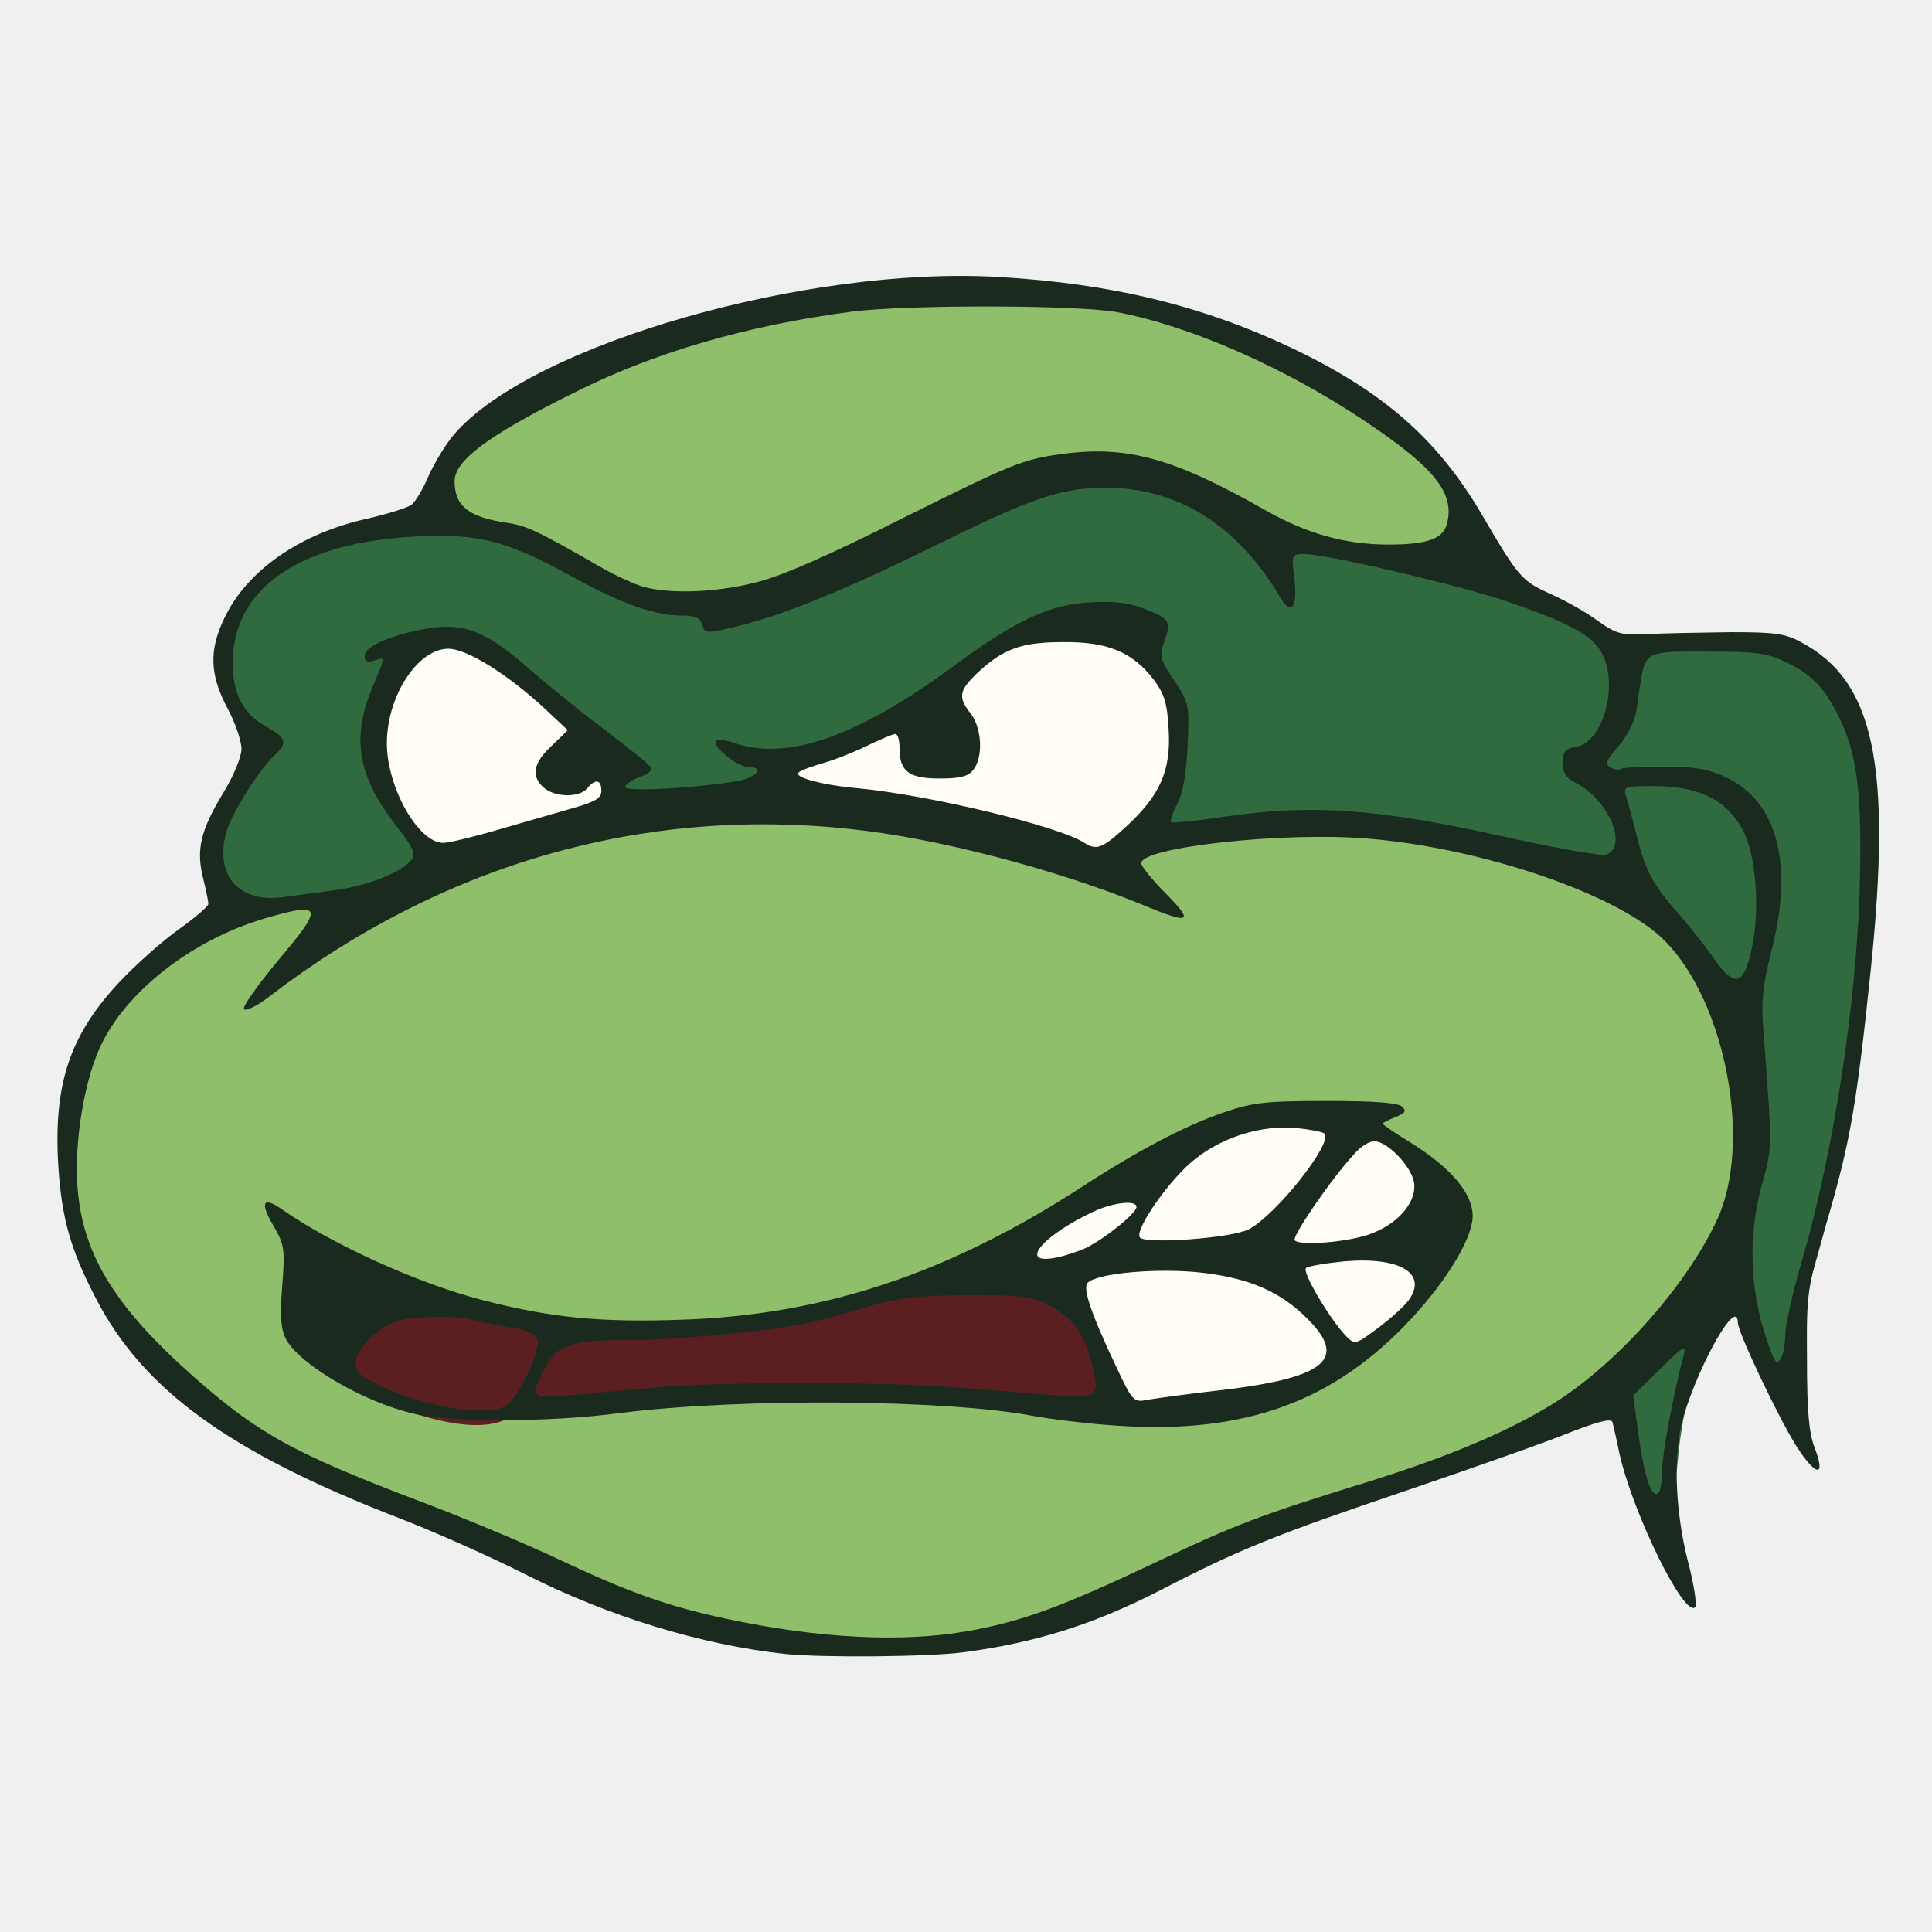
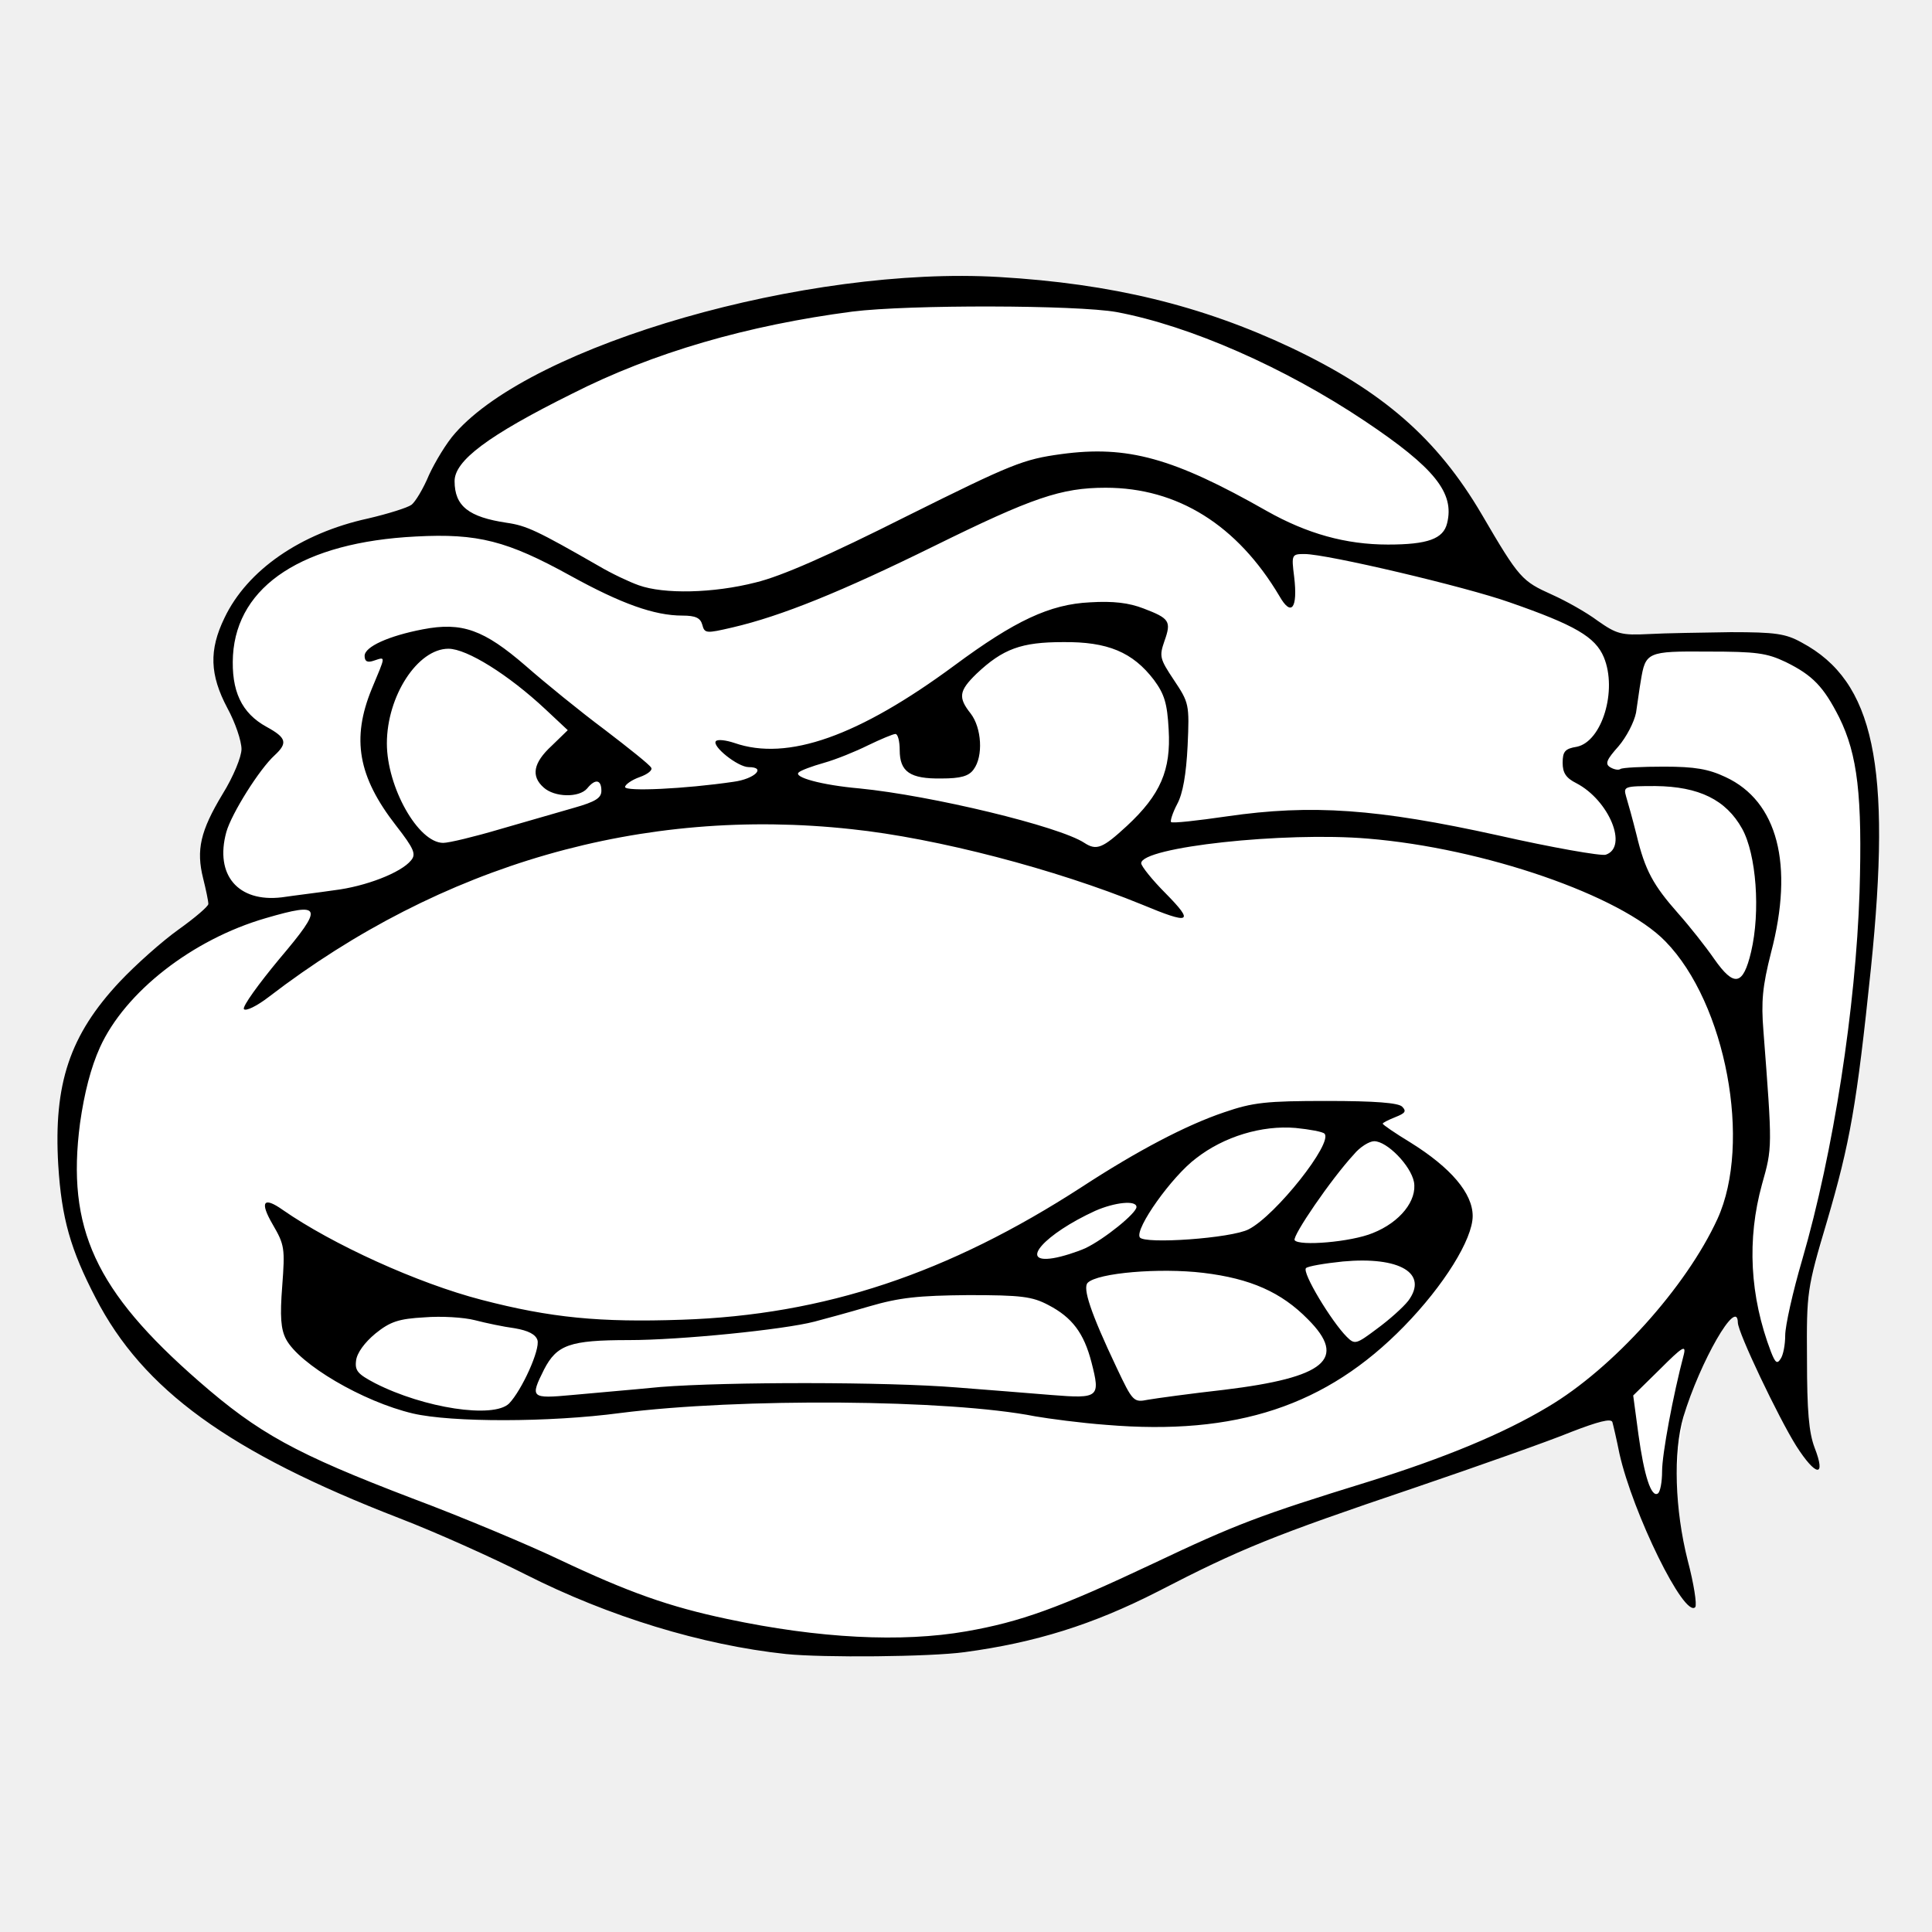
<svg xmlns="http://www.w3.org/2000/svg" viewBox="47 46 408 408" width="512" height="512">
-   <path fill="#8fbf6a" fill-rule="evenodd" d="M218.0 393.9C198.9 391.7 184.2 387.4 165.0 378.3C158.7 375.3 144.7 369.4 134.0 365.3C109.7 356.1 102.1 352.0 90.6 342.1C69.3 323.7 61.6 312.2 60.4 296.7C59.7 287.4 62.1 272.8 65.4 266.2C71.3 254.5 86.9 242.0 101.3 237.5C110.8 234.5 111.8 234.4 114.6 237.1L116.9 239.3L111.2 245.9C108.1 249.5 106.7 251.5 108.0 250.3C111.4 247.4 126.9 238.1 135.5 233.8C163.0 220.1 195.0 214.6 226.8 218.1C243.9 219.9 271.3 226.9 285.9 233.2L290.5 235.1L287.5 232.0C284.2 228.6 284.6 226.5 289.1 224.3C297.9 220.0 331.3 218.4 348.5 221.5C358.6 223.3 376.9 229.2 387.5 234.0C396.6 238.2 405.0 246.7 409.6 256.5C416.6 271.1 417.9 291.9 412.7 303.4C408.4 312.7 400.3 323.5 390.4 332.9C376.3 346.5 363.0 353.5 336.0 361.9C313.0 369.0 308.0 370.9 290.5 379.2C281.1 383.6 270.4 388.3 266.5 389.6C252.2 394.6 236.4 396.0 218.0 393.9ZM312.0 341.9C327.8 337.7 341.1 328.0 350.2 314.1C357.7 302.7 356.8 297.8 345.8 290.9C338.4 286.4 336.0 284.1 336.7 282.3C337.2 280.9 335.7 280.8 324.4 281.2C306.4 281.9 297.7 285.2 275.4 299.7C247.2 318.0 221.1 326.7 191.0 327.7C162.3 328.7 139.5 323.4 116.4 310.3L109.5 306.4L109.5 317.1C109.5 327.0 109.7 328.0 111.9 330.4C115.3 334.0 126.7 339.7 134.1 341.5C142.4 343.4 162.9 343.4 178.0 341.4C203.2 338.2 247.4 338.5 265.6 342.1C273.7 343.7 289.8 344.8 297.5 344.3C301.4 344.0 307.9 342.9 312.0 341.9ZM181.9 172.6C179.9 171.9 176.1 170.1 173.4 168.5C160.5 161.1 158.2 160.0 154.0 159.4C148.3 158.6 144.7 156.8 142.1 153.4C137.7 147.8 140.2 142.6 150.8 135.7C171.7 121.9 198.3 112.5 227.0 108.8C239.0 107.3 274.4 107.4 282.8 108.9C303.1 112.7 333.5 128.0 348.2 141.8C356.7 149.7 358.0 154.7 353.1 160.2C350.3 163.3 349.7 163.5 342.3 163.8C332.2 164.3 323.8 162.2 314.5 156.9C294.8 145.7 285.1 143.0 271.1 144.9C263.1 146.0 260.8 146.9 238.5 158.0C212.6 171.0 203.8 174.0 192.1 174.0C188.5 173.9 183.9 173.3 181.9 172.6Z" />
-   <path fill="#2f6b3f" fill-rule="evenodd" d="M394.8 363.3C392.0 360.1 391.2 357.5 390.0 349.1L388.9 340.7L395.7 333.8C402.2 327.3 402.5 327.1 404.2 328.8C406.0 330.5 406.0 330.9 404.0 338.5C402.9 342.9 401.7 349.7 401.4 353.7C400.9 359.3 400.2 361.4 398.5 363.0C396.4 364.9 396.3 364.9 394.8 363.3ZM420.4 334.8C417.1 331.2 414.9 323.4 414.3 313.5C413.8 306.1 414.2 303.1 416.0 296.5C418.3 288.2 418.3 289.4 416.4 262.8C415.9 256.7 415.5 255.3 414.4 255.7C412.6 256.4 409.7 253.8 405.8 248.3C404.2 245.9 400.7 241.5 398.0 238.4C395.3 235.3 392.5 231.3 391.8 229.5L390.7 226.2L387.9 228.2L385.2 230.3L363.8 225.5C337.8 219.7 324.1 218.8 306.1 221.4C295.0 223.1 294.6 223.1 292.7 221.2C290.9 219.3 290.9 219.2 292.6 215.9C293.8 213.6 294.5 209.6 294.8 203.5C295.2 194.7 295.1 194.4 292.0 189.7C289.0 185.2 288.8 183.9 290.5 179.9C291.5 177.4 285.3 175.7 277.1 176.2C268.8 176.6 261.2 180.2 248.6 189.5C233.8 200.5 220.2 207.0 212.4 207.0C210.1 207.0 209.2 207.4 209.6 208.3C209.8 209.0 209.0 210.6 207.8 211.7C205.9 213.5 203.3 214.1 192.7 215.1C180.0 216.3 179.9 216.3 177.7 214.1L175.5 211.9L178.0 209.7L180.5 207.5L173.0 201.9C168.9 198.7 162.1 193.2 158.0 189.6C149.2 181.9 144.6 180.3 136.1 182.0C133.2 182.5 130.5 183.0 130.3 183.0C130.0 183.0 130.0 183.6 130.3 184.4C130.6 185.2 129.8 188.4 128.5 191.6C124.2 202.0 125.7 210.1 133.7 220.4L138.3 226.4L134.3 230.0C129.7 234.3 124.0 236.3 111.3 238.0C101.1 239.3 98.8 238.7 94.0 233.5C92.0 231.3 91.5 229.8 91.5 225.6C91.6 219.9 93.5 215.9 100.0 208.0L103.8 203.4L100.0 200.3C98.0 198.5 95.5 195.6 94.6 193.7C92.6 189.4 92.5 182.1 94.5 177.4C96.3 173.0 105.4 164.0 110.2 161.7C117.2 158.4 129.0 156.0 138.1 156.0C148.9 156.0 155.7 158.0 168.1 164.9C178.1 170.5 185.3 173.0 191.1 173.0C193.1 173.0 195.3 173.7 196.0 174.5C196.7 175.3 198.1 176.0 199.2 176.0C204.0 176.0 224.6 168.0 243.2 158.8C265.1 148.1 271.1 146.0 280.5 146.0C292.4 146.0 304.6 151.9 312.6 161.5C316.2 165.7 316.4 165.8 317.4 163.8C319.6 159.5 321.2 159.3 335.6 162.3C360.2 167.4 378.2 173.6 384.6 179.2C386.4 180.8 388.4 183.7 389.1 185.7L390.3 189.3L391.5 186.4C393.7 181.1 395.2 180.5 407.9 180.6C417.9 180.6 420.1 180.9 424.1 182.8C433.4 187.4 439.9 197.0 442.1 209.4C445.5 229.2 439.8 280.1 430.6 312.0C428.6 318.8 427.0 326.1 427.0 328.2C427.0 330.6 426.2 332.8 424.7 334.5L422.5 337.1L420.4 334.8ZM417.0 217.7C417.0 217.5 415.8 216.3 414.2 214.9L411.5 212.5L413.9 215.2C416.2 217.8 417.0 218.5 417.0 217.7ZM385.2 209.5L382.6 207.2L385.8 203.6C387.6 201.6 389.0 199.4 389.0 198.7C389.0 198.0 388.1 198.9 387.1 200.6C386.1 202.3 384.0 204.6 382.4 205.7L379.7 207.7L383.1 210.8C385.2 212.6 386.7 213.4 387.1 212.8C387.5 212.2 386.6 210.7 385.2 209.5Z" />
-   <path fill="#fffdf6" fill-rule="evenodd" d="M276.0 227.0C270.7 223.5 243.7 217.0 228.5 215.5C220.0 214.7 215.8 213.5 213.6 211.1C212.1 209.5 212.2 209.2 214.3 207.3C215.5 206.2 218.5 204.8 221.0 204.1C223.5 203.4 227.9 201.6 230.7 200.2C235.8 197.8 236.1 197.7 238.0 199.5C239.1 200.5 240.0 202.6 240.0 204.1C240.0 207.4 242.5 208.5 247.6 207.5C250.8 207.0 251.0 206.6 251.0 203.1C251.0 200.8 250.2 198.3 249.0 196.7C246.1 193.1 246.4 192.0 251.8 186.8C258.8 180.0 262.1 178.6 271.5 178.6C280.9 178.5 285.5 180.4 291.4 187.0C296.0 192.1 297.0 194.7 297.0 201.7C297.0 209.3 294.4 214.3 286.6 221.9C280.1 228.1 278.7 228.8 276.0 227.0ZM134.3 222.8C128.8 217.1 125.7 210.0 125.7 203.0C125.7 195.9 127.8 191.2 133.6 185.0C139.9 178.2 142.6 178.2 152.3 185.0C156.3 187.7 161.9 192.3 164.8 195.3L170.1 200.6L166.5 203.8C161.9 208.0 161.8 211.0 166.2 211.0C167.9 211.0 170.2 210.3 171.2 209.3C172.9 207.8 173.1 207.8 175.0 209.5C177.5 211.8 177.5 214.2 175.1 216.4C173.2 218.2 144.3 227.0 140.5 227.0C139.3 227.0 136.5 225.1 134.3 222.8Z" />
-   <path fill="#fffdf6" fill-rule="evenodd" d="M284.4 342.8C282.3 340.4 274.6 324.4 273.5 320.0C272.7 316.6 276.4 313.1 281.6 312.4C288.2 311.5 288.5 311.2 286.5 309.0C284.8 307.1 284.7 307.1 280.5 310.0C278.1 311.6 274.2 313.5 271.6 314.2C267.6 315.3 266.9 315.2 265.0 313.5C262.1 310.9 262.5 309.6 267.1 305.6C274.3 299.5 285.7 295.1 287.4 297.9C287.8 298.4 290.9 295.9 294.4 292.4C302.8 284.0 308.1 281.6 318.2 281.5C324.9 281.5 326.2 281.8 328.2 283.8C330.5 286.0 330.5 286.1 328.7 289.3C327.0 292.3 327.1 292.2 331.3 288.1C334.9 284.7 336.3 283.9 338.2 284.3C341.6 285.2 347.9 292.1 348.6 295.8C349.2 298.7 348.8 299.5 344.3 304.0L339.3 309.0L342.9 310.7C344.9 311.7 347.1 313.7 348.0 315.2C349.3 317.7 349.3 318.1 347.4 320.7C346.3 322.2 342.7 325.6 339.5 328.2C334.8 332.0 333.4 332.7 331.9 331.9C330.4 331.2 330.0 331.3 330.0 332.4C330.0 334.1 324.7 338.4 320.7 339.9C319.1 340.5 312.2 341.7 305.2 342.5C298.2 343.4 291.1 344.3 289.5 344.6C287.2 345.0 286.0 344.6 284.4 342.8ZM321.0 317.8C319.6 315.4 319.4 314.3 320.2 313.3C321.0 312.3 320.7 311.4 319.0 309.5L316.7 307.1L319.2 303.8C326.6 293.9 326.8 293.2 320.6 299.8C312.9 308.0 310.6 309.4 303.5 310.5L298.5 311.3L304.2 312.1C310.1 312.9 318.6 316.7 320.9 319.4C323.1 322.0 323.1 321.2 321.0 317.8Z" />
-   <path fill="#5b1f22" fill-rule="evenodd" d="M136.5 345.1C125.5 341.8 119.0 337.5 119.0 333.4C119.0 330.4 128.1 322.3 132.5 321.4C136.4 320.7 143.7 321.2 153.0 322.9C157.6 323.7 160.1 324.7 161.6 326.4C163.5 328.5 163.9 328.6 166.1 327.4C167.7 326.5 172.2 326.1 179.2 326.0C198.5 326.0 212.6 324.1 229.0 319.3C239.5 316.2 257.6 315.1 264.4 317.0C269.4 318.4 276.3 323.8 278.5 328.0C279.3 329.5 280.4 332.7 280.9 334.9C281.7 338.6 281.5 339.4 279.6 341.7L277.3 344.3L261.9 342.9C241.7 341.1 191.9 341.0 174.2 342.9C164.6 343.9 160.6 344.0 159.8 343.2C159.0 342.4 157.9 342.8 155.8 344.5C152.2 347.6 145.5 347.7 136.5 345.1Z" />
-   <path fill="#1b2a1e" fill-rule="evenodd" d="M213.0 395.3C195.2 393.4 175.6 387.4 158.0 378.5C151.1 375.0 139.1 369.6 131.3 366.6C95.4 352.7 77.2 339.5 67.2 320.1C61.9 309.9 60.0 303.3 59.3 292.0C58.3 274.9 61.7 264.6 72.3 253.3C75.7 249.7 81.2 244.8 84.7 242.3C88.2 239.8 91.0 237.4 91.0 236.9C91.0 236.3 90.5 233.9 89.9 231.5C88.4 225.5 89.3 221.5 94.0 213.7C96.3 210.0 98.0 205.8 98.0 204.2C98.0 202.5 96.7 198.6 95.0 195.5C91.3 188.5 91.1 183.3 94.4 176.5C99.2 166.4 110.5 158.6 124.7 155.5C129.0 154.5 133.1 153.2 133.9 152.6C134.7 152.0 136.4 149.2 137.6 146.3C138.9 143.5 141.3 139.5 143.1 137.5C159.6 118.7 217.5 102.1 258.0 104.5C281.8 105.9 300.7 110.5 319.6 119.4C339.0 128.6 350.5 138.6 359.9 154.6C367.9 168.3 368.4 168.7 374.8 171.6C377.7 172.9 382.0 175.3 384.4 177.1C388.4 179.9 389.4 180.2 395.2 179.9C398.6 179.7 406.4 179.6 412.5 179.5C421.9 179.5 424.1 179.8 427.5 181.7C442.8 189.9 446.5 207.6 442.1 250.5C439.1 279.4 437.7 287.3 432.8 304.0C428.6 318.2 428.5 318.8 428.6 333.0C428.6 344.0 429.0 348.5 430.2 351.7C432.7 358.1 430.5 357.9 426.3 351.3C422.6 345.4 414.0 327.4 414.0 325.3C413.9 319.8 406.0 333.6 402.5 345.2C400.3 352.7 400.7 364.8 403.4 375.5C404.7 380.4 405.4 384.9 405.0 385.4C402.7 387.8 391.8 365.5 389.0 353.0C388.4 350.0 387.7 347.0 387.5 346.3C387.2 345.5 384.5 346.2 378.8 348.4C374.2 350.3 359.2 355.6 345.4 360.3C315.8 370.3 308.9 373.1 291.5 382.1C277.8 389.1 265.6 392.9 250.7 394.9C243.4 395.9 220.9 396.1 213.0 395.3ZM251.1 390.5C262.5 388.5 270.6 385.6 290.5 376.2C308.0 367.9 313.0 366.0 336.0 358.9C352.0 353.9 364.4 348.8 373.9 343.1C387.6 335.0 403.1 317.8 409.7 303.4C417.0 287.4 411.5 257.9 398.7 244.8C389.3 235.1 360.3 225.1 335.9 223.1C318.2 221.6 288.0 224.9 288.0 228.3C288.0 228.9 290.3 231.8 293.2 234.7C299.3 240.9 298.4 241.3 288.1 237.0C270.0 229.6 244.9 223.0 226.8 221.1C182.7 216.3 140.3 228.5 103.8 256.5C101.2 258.5 98.9 259.6 98.5 259.1C98.2 258.5 101.6 253.8 106.0 248.5C115.4 237.4 115.1 236.4 103.1 239.9C87.6 244.4 73.4 255.5 68.1 267.2C66.2 271.4 64.8 276.8 63.9 283.2C61.0 305.4 67.1 318.6 89.0 337.7C101.6 348.7 109.4 353.0 134.0 362.4C144.7 366.4 158.7 372.3 165.0 375.3C179.8 382.3 188.3 385.3 200.6 387.9C219.9 392.0 237.4 392.9 251.1 390.5ZM398.0 356.7C398.0 353.1 400.3 340.7 402.6 332.0C403.1 329.9 402.2 330.5 397.6 335.1L391.9 340.7L393.0 348.9C394.2 357.6 395.7 362.3 397.1 361.4C397.6 361.1 398.0 359.0 398.0 356.7ZM280.6 346.9C275.2 346.5 268.5 345.6 265.6 345.1C247.4 341.5 203.2 341.2 178.0 344.4C163.0 346.4 142.4 346.4 134.2 344.5C123.6 342.0 110.2 334.1 107.4 328.8C106.3 326.7 106.1 324.0 106.6 317.6C107.2 309.6 107.1 308.9 104.6 304.6C101.8 299.8 102.6 298.6 106.7 301.5C117.2 308.8 135.2 317.0 148.7 320.5C163.3 324.3 173.7 325.3 191.0 324.7C221.1 323.7 247.3 314.9 275.4 296.7C287.2 289.0 297.5 283.6 305.5 280.9C311.6 278.8 314.4 278.5 327.2 278.5C337.4 278.5 342.3 278.9 343.1 279.7C344.1 280.7 343.7 281.1 341.7 281.9C340.2 282.5 339.0 283.1 339.0 283.3C339.0 283.5 341.6 285.3 344.9 287.3C353.4 292.6 358.0 298.0 358.0 302.8C358.0 307.7 351.9 317.5 343.5 326.1C327.1 342.9 308.1 349.2 280.6 346.9ZM154.5 342.4C157.2 339.6 161.1 331.0 160.5 329.0C160.1 327.8 158.6 327.0 155.7 326.5C153.4 326.2 149.6 325.4 147.3 324.8C145.0 324.2 140.2 323.9 136.6 324.2C131.2 324.5 129.4 325.1 126.3 327.6C124.0 329.5 122.4 331.7 122.2 333.3C121.9 335.5 122.6 336.2 126.2 338.1C136.6 343.4 151.2 345.6 154.5 342.4ZM305.5 339.5C326.9 336.9 331.6 333.0 323.2 324.6C317.6 318.9 311.1 316.0 301.1 314.8C291.9 313.7 278.8 314.8 276.7 316.9C275.6 318.0 277.3 323.2 282.8 334.8C286.2 342.0 286.4 342.2 289.4 341.6C291.1 341.3 298.4 340.3 305.5 339.5ZM186.5 338.9C200.6 337.8 234.2 337.8 249.0 339.0C255.3 339.5 264.4 340.2 269.1 340.6C279.1 341.4 279.4 341.1 277.5 333.7C275.9 327.5 273.4 324.2 268.4 321.6C265.0 319.8 262.7 319.5 251.5 319.5C240.9 319.6 237.0 320.0 230.5 321.9C226.1 323.2 220.9 324.6 219.0 325.1C212.5 326.8 190.6 329.0 179.8 329.0C167.3 329.0 164.6 330.0 161.9 335.2C158.9 341.2 159.1 341.4 167.8 340.6C172.0 340.2 180.4 339.5 186.5 338.9ZM424.0 328.0C424.0 326.0 425.6 318.8 427.6 312.0C434.2 289.3 438.9 258.7 439.7 234.4C440.3 214.1 439.3 205.4 435.4 197.5C432.1 191.0 429.8 188.6 424.1 185.8C420.1 183.9 417.9 183.6 407.7 183.6C394.8 183.5 394.5 183.7 393.5 189.8C393.2 191.5 392.8 194.6 392.5 196.5C392.1 198.5 390.5 201.6 388.8 203.6C386.3 206.4 385.9 207.3 387.0 208.0C387.8 208.5 388.8 208.7 389.2 208.4C389.6 208.1 393.8 207.9 398.4 207.9C404.9 207.9 407.8 208.4 411.4 210.1C422.4 215.2 425.9 228.6 421.0 247.2C419.2 254.3 418.9 257.5 419.4 263.7C421.3 288.5 421.3 288.3 419.1 296.1C415.9 307.7 416.5 319.7 421.0 331.5C421.9 333.8 422.3 334.1 423.0 333.0C423.6 332.2 424.0 329.9 424.0 328.0ZM344.4 320.7C348.7 314.9 342.6 311.3 330.6 312.4C326.7 312.8 323.2 313.4 322.8 313.8C321.9 314.7 328.2 325.1 331.4 328.3C333.1 330.0 333.4 329.9 337.8 326.6C340.4 324.7 343.3 322.1 344.4 320.7ZM276.2 309.6C280.2 307.7 287.0 302.2 287.0 300.9C287.0 299.4 282.4 299.9 278.3 301.7C267.6 306.6 262.0 312.9 269.4 311.7C271.3 311.4 274.4 310.4 276.2 309.6ZM336.9 306.4C342.7 304.1 346.3 299.5 345.6 295.6C344.9 292.1 339.9 287.0 337.2 287.0C336.2 287.0 334.2 288.2 332.9 289.8C328.1 295.0 319.9 307.0 320.4 307.9C321.3 309.2 332.3 308.3 336.9 306.4ZM310.7 305.6C316.4 302.7 328.6 287.3 326.7 285.4C326.3 285.0 323.6 284.5 320.6 284.2C313.5 283.6 305.5 286.0 299.6 290.6C294.5 294.4 286.6 305.5 287.7 307.3C288.6 308.8 307.1 307.5 310.7 305.6ZM416.8 247.0C418.8 238.5 417.9 226.4 414.9 221.0C411.5 214.9 405.8 212.1 396.6 212.0C390.0 212.0 389.8 212.1 390.4 214.2C390.8 215.5 391.8 219.1 392.6 222.3C394.4 229.8 396.1 232.9 401.4 238.9C403.8 241.6 407.2 245.9 409.0 248.5C413.2 254.5 415.1 254.2 416.8 247.0ZM117.6 234.0C124.2 233.2 131.7 230.3 133.8 227.7C134.9 226.4 134.5 225.3 130.6 220.3C122.6 210.0 121.2 202.0 125.5 191.5C128.5 184.3 128.5 184.7 126.0 185.5C124.6 186.0 124.0 185.7 124.0 184.5C124.0 182.6 129.0 180.3 136.3 178.9C144.6 177.3 149.2 179.0 158.0 186.6C162.1 190.2 169.6 196.3 174.7 200.1C179.8 204.0 184.2 207.5 184.5 208.1C184.9 208.6 183.8 209.5 182.1 210.1C180.4 210.7 179.0 211.7 179.0 212.2C179.0 213.2 191.7 212.6 201.9 211.1C206.4 210.5 208.9 208.0 205.1 208.0C202.8 208.0 197.2 203.5 198.2 202.5C198.6 202.1 200.3 202.3 202.1 202.9C213.3 206.8 228.3 201.5 248.6 186.5C261.3 177.1 268.7 173.6 277.2 173.2C282.1 172.9 285.4 173.3 288.5 174.5C294.0 176.6 294.4 177.2 292.9 181.4C291.8 184.6 291.9 185.1 294.9 189.6C298.1 194.4 298.2 194.7 297.8 203.5C297.5 209.5 296.8 213.6 295.6 215.8C294.6 217.7 294.1 219.4 294.3 219.6C294.6 219.9 299.9 219.3 306.1 218.4C324.0 215.8 337.9 216.8 363.3 222.4C374.8 225.0 385.1 226.8 386.1 226.5C390.9 224.9 386.8 215.0 379.9 211.4C377.7 210.3 377.0 209.2 377.0 207.1C377.0 204.7 377.5 204.1 380.0 203.7C385.3 202.6 388.6 191.8 385.7 184.8C383.9 180.5 379.6 178.0 365.8 173.2C356.5 169.9 327.2 163.0 322.5 163.0C319.8 163.0 319.7 163.1 320.3 167.8C321.1 174.5 319.7 176.3 317.2 171.9C308.3 156.9 295.7 149.0 280.5 149.0C271.1 149.0 265.0 151.1 244.3 161.3C224.6 171.0 212.0 176.1 201.7 178.5C196.1 179.8 195.8 179.8 195.3 177.9C194.9 176.5 193.9 176.0 191.1 176.0C185.2 176.0 178.2 173.5 167.5 167.6C154.1 160.2 147.9 158.6 134.8 159.3C111.1 160.5 97.1 169.6 96.2 184.4C95.8 191.9 98.0 196.6 103.3 199.5C107.5 201.8 107.8 202.9 105.0 205.5C101.8 208.4 95.9 217.8 94.8 221.7C92.3 230.8 97.3 236.6 106.5 235.5C109.2 235.1 114.2 234.5 117.6 234.0ZM285.0 220.4C292.1 213.8 294.3 208.6 293.8 200.1C293.5 194.5 292.9 192.6 290.7 189.6C286.2 183.7 280.9 181.5 271.5 181.6C262.7 181.6 258.8 183.0 253.2 188.3C249.5 191.9 249.3 193.3 252.0 196.7C254.3 199.7 254.7 205.7 252.6 208.5C251.6 209.9 249.9 210.4 245.8 210.4C239.2 210.5 237.0 209.0 237.0 204.4C237.0 202.5 236.6 201.0 236.1 201.0C235.6 201.0 233.0 202.1 230.3 203.4C227.7 204.7 223.5 206.4 221.0 207.1C218.5 207.8 216.1 208.7 215.7 209.1C214.4 210.1 220.5 211.8 228.5 212.5C243.7 214.0 270.7 220.5 276.0 224.0C278.6 225.7 279.9 225.1 285.0 220.4ZM152.6 221.1C158.1 219.5 165.1 217.5 168.2 216.6C172.8 215.3 174.0 214.5 174.0 213.0C174.0 210.6 172.7 210.4 171.0 212.5C169.3 214.5 164.1 214.4 161.8 212.3C159.1 209.9 159.6 207.1 163.5 203.5L166.9 200.2L162.2 195.8C154.4 188.5 145.6 183.0 141.7 183.0C135.2 183.0 128.7 193.0 128.7 203.0C128.7 212.2 135.3 224.0 140.6 224.0C141.8 224.0 147.2 222.7 152.6 221.1ZM206.6 169.0C212.0 167.7 222.0 163.3 238.5 155.0C260.8 143.9 263.1 143.0 271.1 141.9C285.1 140.0 294.8 142.7 314.5 153.9C323.0 158.7 331.2 161.0 340.1 161.0C348.5 161.0 351.8 159.8 352.6 156.5C354.2 150.1 350.0 144.8 335.2 134.9C318.3 123.6 298.3 114.8 282.8 111.9C274.4 110.4 239.0 110.3 227.0 111.8C204.9 114.7 185.0 120.4 167.7 129.2C150.0 138.0 143.0 143.3 143.0 147.6C143.0 152.9 146.0 155.2 154.0 156.4C158.2 157.0 160.5 158.1 173.4 165.5C176.1 167.1 179.9 168.9 181.9 169.6C187.2 171.5 197.6 171.3 206.6 169.0Z" />
+   <path fill="#ffffff" fill-rule="evenodd" d="M218.0 393.9C198.9 391.7 184.2 387.4 165.0 378.3C158.7 375.3 144.7 369.4 134.0 365.3C109.7 356.1 102.1 352.0 90.6 342.1C69.3 323.7 61.6 312.2 60.4 296.7C59.7 287.4 62.1 272.8 65.4 266.2C71.3 254.5 86.9 242.0 101.3 237.5C110.8 234.5 111.8 234.4 114.6 237.1L116.9 239.3L111.2 245.9C108.1 249.5 106.7 251.5 108.0 250.3C111.4 247.4 126.9 238.1 135.5 233.8C163.0 220.1 195.0 214.6 226.8 218.1C243.9 219.9 271.3 226.9 285.9 233.2L290.5 235.1L287.5 232.0C284.2 228.6 284.6 226.5 289.1 224.3C297.9 220.0 331.3 218.4 348.5 221.5C358.6 223.3 376.9 229.2 387.5 234.0C396.6 238.2 405.0 246.7 409.6 256.5C416.6 271.1 417.9 291.9 412.7 303.4C408.4 312.7 400.3 323.5 390.4 332.9C376.3 346.5 363.0 353.5 336.0 361.9C313.0 369.0 308.0 370.9 290.5 379.2C281.1 383.6 270.4 388.3 266.5 389.6C252.2 394.6 236.4 396.0 218.0 393.9ZM312.0 341.9C327.8 337.7 341.1 328.0 350.2 314.1C357.7 302.7 356.8 297.8 345.8 290.9C338.4 286.4 336.0 284.1 336.7 282.3C337.2 280.9 335.7 280.8 324.4 281.2C306.4 281.9 297.7 285.2 275.4 299.7C247.2 318.0 221.1 326.7 191.0 327.7C162.3 328.7 139.5 323.4 116.4 310.3L109.5 306.4L109.5 317.1C109.5 327.0 109.7 328.0 111.9 330.4C115.3 334.0 126.7 339.7 134.1 341.5C142.4 343.4 162.9 343.4 178.0 341.4C203.2 338.2 247.4 338.5 265.6 342.1C273.7 343.7 289.8 344.8 297.5 344.3C301.4 344.0 307.9 342.9 312.0 341.9ZM181.9 172.6C179.9 171.9 176.1 170.1 173.4 168.5C160.5 161.1 158.2 160.0 154.0 159.4C148.3 158.6 144.7 156.8 142.1 153.4C137.7 147.8 140.2 142.6 150.8 135.7C171.7 121.9 198.3 112.5 227.0 108.8C239.0 107.3 274.4 107.4 282.8 108.9C303.1 112.7 333.5 128.0 348.2 141.8C356.7 149.7 358.0 154.7 353.1 160.2C350.3 163.3 349.7 163.5 342.3 163.8C332.2 164.3 323.8 162.2 314.5 156.9C294.8 145.7 285.1 143.0 271.1 144.9C263.1 146.0 260.8 146.9 238.5 158.0C212.6 171.0 203.8 174.0 192.1 174.0C188.5 173.9 183.9 173.3 181.9 172.6Z" />
+   <path fill="#ffffff" fill-rule="evenodd" d="M394.8 363.3C392.0 360.1 391.2 357.5 390.0 349.1L388.9 340.7L395.7 333.8C402.2 327.3 402.5 327.1 404.2 328.8C406.0 330.5 406.0 330.9 404.0 338.5C402.9 342.9 401.7 349.7 401.4 353.7C400.9 359.3 400.2 361.4 398.5 363.0C396.4 364.9 396.3 364.9 394.8 363.3ZM420.4 334.8C417.1 331.2 414.9 323.4 414.3 313.5C413.8 306.1 414.2 303.1 416.0 296.5C418.3 288.2 418.3 289.4 416.4 262.8C415.9 256.7 415.5 255.3 414.4 255.7C412.6 256.4 409.7 253.8 405.8 248.3C404.2 245.9 400.7 241.5 398.0 238.4C395.3 235.3 392.5 231.3 391.8 229.5L390.7 226.2L387.9 228.2L385.2 230.3L363.8 225.5C337.8 219.7 324.1 218.8 306.1 221.4C295.0 223.1 294.6 223.1 292.7 221.2C290.9 219.3 290.9 219.2 292.6 215.9C293.8 213.6 294.5 209.6 294.8 203.5C295.2 194.7 295.1 194.4 292.0 189.7C289.0 185.2 288.8 183.9 290.5 179.9C291.5 177.4 285.3 175.7 277.1 176.2C268.8 176.6 261.2 180.2 248.6 189.5C233.8 200.5 220.2 207.0 212.4 207.0C210.1 207.0 209.2 207.4 209.6 208.3C209.8 209.0 209.0 210.6 207.8 211.7C205.9 213.5 203.3 214.1 192.7 215.1C180.0 216.3 179.9 216.3 177.7 214.1L175.5 211.9L178.0 209.7L180.5 207.5L173.0 201.9C168.9 198.7 162.1 193.2 158.0 189.6C149.2 181.9 144.6 180.3 136.1 182.0C133.2 182.5 130.5 183.0 130.3 183.0C130.0 183.0 130.0 183.6 130.3 184.4C130.6 185.2 129.8 188.4 128.5 191.6C124.2 202.0 125.7 210.1 133.7 220.4L138.3 226.4L134.3 230.0C129.7 234.3 124.0 236.3 111.3 238.0C101.1 239.3 98.8 238.7 94.0 233.5C92.0 231.3 91.5 229.8 91.5 225.6C91.6 219.9 93.5 215.9 100.0 208.0L103.8 203.4L100.0 200.3C98.0 198.5 95.5 195.6 94.6 193.7C92.6 189.4 92.5 182.1 94.5 177.4C96.3 173.0 105.4 164.0 110.2 161.7C117.2 158.4 129.0 156.0 138.1 156.0C148.9 156.0 155.7 158.0 168.1 164.9C178.1 170.5 185.3 173.0 191.1 173.0C193.1 173.0 195.3 173.7 196.0 174.5C196.7 175.3 198.1 176.0 199.2 176.0C204.0 176.0 224.6 168.0 243.2 158.8C265.1 148.1 271.1 146.0 280.5 146.0C292.4 146.0 304.6 151.9 312.6 161.5C316.2 165.7 316.4 165.8 317.4 163.8C319.6 159.5 321.2 159.3 335.6 162.3C360.2 167.4 378.2 173.6 384.6 179.2C386.4 180.8 388.4 183.7 389.1 185.7L390.3 189.3L391.5 186.4C393.7 181.1 395.2 180.5 407.9 180.6C417.9 180.6 420.1 180.9 424.1 182.8C433.4 187.4 439.9 197.0 442.1 209.4C445.5 229.2 439.8 280.1 430.6 312.0C428.6 318.8 427.0 326.1 427.0 328.2C427.0 330.6 426.2 332.8 424.7 334.5L422.5 337.1L420.4 334.8ZM417.0 217.7C417.0 217.5 415.8 216.3 414.2 214.9L411.5 212.5L413.9 215.2C416.2 217.8 417.0 218.5 417.0 217.7ZM385.2 209.5L382.6 207.2L385.8 203.6C387.6 201.6 389.0 199.4 389.0 198.7C389.0 198.0 388.1 198.9 387.1 200.6C386.1 202.3 384.0 204.6 382.4 205.7L379.7 207.7L383.1 210.8C385.2 212.6 386.7 213.4 387.1 212.8C387.5 212.2 386.6 210.7 385.2 209.5Z" />
+   <path fill="#ffffff" fill-rule="evenodd" d="M276.0 227.0C270.7 223.5 243.7 217.0 228.5 215.5C220.0 214.7 215.8 213.5 213.6 211.1C212.1 209.5 212.2 209.2 214.3 207.3C215.5 206.2 218.5 204.8 221.0 204.1C223.5 203.4 227.9 201.6 230.7 200.2C235.8 197.8 236.1 197.7 238.0 199.5C239.1 200.5 240.0 202.6 240.0 204.1C240.0 207.4 242.5 208.5 247.6 207.5C250.8 207.0 251.0 206.6 251.0 203.1C251.0 200.8 250.2 198.3 249.0 196.7C246.1 193.1 246.4 192.0 251.8 186.8C258.8 180.0 262.1 178.6 271.5 178.6C280.9 178.5 285.5 180.4 291.4 187.0C296.0 192.1 297.0 194.7 297.0 201.7C297.0 209.3 294.4 214.3 286.6 221.9C280.1 228.1 278.7 228.8 276.0 227.0ZM134.3 222.8C128.8 217.1 125.7 210.0 125.7 203.0C125.7 195.9 127.8 191.2 133.6 185.0C139.9 178.2 142.6 178.2 152.3 185.0C156.3 187.7 161.9 192.3 164.8 195.3L170.1 200.6L166.5 203.8C161.9 208.0 161.8 211.0 166.2 211.0C167.9 211.0 170.2 210.3 171.2 209.3C172.9 207.8 173.1 207.8 175.0 209.5C177.5 211.8 177.5 214.2 175.1 216.4C173.2 218.2 144.3 227.0 140.5 227.0C139.3 227.0 136.5 225.1 134.3 222.8Z" />
+   <path fill="#ffffff" fill-rule="evenodd" d="M284.4 342.8C282.3 340.4 274.6 324.4 273.5 320.0C272.7 316.6 276.4 313.1 281.6 312.4C288.2 311.5 288.5 311.2 286.5 309.0C284.8 307.1 284.7 307.1 280.5 310.0C278.1 311.6 274.2 313.5 271.6 314.2C267.6 315.3 266.9 315.2 265.0 313.5C262.1 310.9 262.5 309.6 267.1 305.6C274.3 299.5 285.7 295.1 287.4 297.9C287.8 298.4 290.9 295.9 294.4 292.4C302.8 284.0 308.1 281.6 318.2 281.5C324.9 281.5 326.2 281.8 328.2 283.8C330.5 286.0 330.5 286.1 328.7 289.3C327.0 292.3 327.1 292.2 331.3 288.1C334.9 284.7 336.3 283.9 338.2 284.3C341.6 285.2 347.9 292.1 348.6 295.8C349.2 298.7 348.8 299.5 344.3 304.0L339.3 309.0L342.9 310.7C344.9 311.7 347.1 313.7 348.0 315.2C349.3 317.7 349.3 318.1 347.4 320.7C346.3 322.2 342.7 325.6 339.5 328.2C334.8 332.0 333.4 332.7 331.9 331.9C330.4 331.2 330.0 331.3 330.0 332.4C330.0 334.1 324.7 338.4 320.7 339.9C319.1 340.5 312.2 341.7 305.2 342.5C298.2 343.4 291.1 344.3 289.5 344.6C287.2 345.0 286.0 344.6 284.4 342.8ZM321.0 317.8C319.6 315.4 319.4 314.3 320.2 313.3C321.0 312.3 320.7 311.4 319.0 309.5L316.7 307.1L319.2 303.8C326.6 293.9 326.8 293.2 320.6 299.8C312.9 308.0 310.6 309.4 303.5 310.5L298.5 311.3L304.2 312.1C310.1 312.9 318.6 316.7 320.9 319.4C323.1 322.0 323.1 321.2 321.0 317.8Z" />
+   <path fill="#ffffff" fill-rule="evenodd" d="M136.5 345.1C125.5 341.8 119.0 337.5 119.0 333.4C119.0 330.4 128.1 322.3 132.5 321.4C136.4 320.7 143.7 321.2 153.0 322.9C157.6 323.7 160.1 324.7 161.6 326.4C163.5 328.5 163.9 328.6 166.1 327.4C167.7 326.5 172.2 326.1 179.2 326.0C198.5 326.0 212.6 324.1 229.0 319.3C239.5 316.2 257.6 315.1 264.4 317.0C269.4 318.4 276.3 323.8 278.5 328.0C279.3 329.5 280.4 332.7 280.9 334.9C281.7 338.6 281.5 339.4 279.6 341.7L277.3 344.3L261.9 342.9C241.7 341.1 191.9 341.0 174.2 342.9C164.6 343.9 160.6 344.0 159.8 343.2C159.0 342.4 157.9 342.8 155.8 344.5C152.2 347.6 145.5 347.7 136.5 345.1Z" />
+   <path fill="#000000" fill-rule="evenodd" d="M213.0 395.3C195.2 393.4 175.6 387.4 158.0 378.5C151.1 375.0 139.1 369.6 131.3 366.6C95.4 352.7 77.2 339.5 67.2 320.1C61.9 309.9 60.0 303.3 59.3 292.0C58.3 274.9 61.7 264.6 72.3 253.3C75.7 249.7 81.2 244.8 84.7 242.3C88.2 239.8 91.0 237.4 91.0 236.9C91.0 236.3 90.5 233.9 89.9 231.5C88.4 225.5 89.3 221.5 94.0 213.7C96.3 210.0 98.0 205.8 98.0 204.2C98.0 202.5 96.7 198.6 95.0 195.5C91.3 188.5 91.1 183.3 94.4 176.5C99.2 166.4 110.5 158.6 124.7 155.5C129.0 154.5 133.1 153.2 133.9 152.6C134.7 152.0 136.4 149.2 137.6 146.3C138.9 143.5 141.3 139.5 143.1 137.5C159.6 118.7 217.5 102.1 258.0 104.5C281.8 105.9 300.7 110.5 319.6 119.4C339.0 128.6 350.5 138.6 359.9 154.6C367.9 168.3 368.4 168.7 374.8 171.6C377.7 172.9 382.0 175.3 384.4 177.1C388.4 179.9 389.4 180.2 395.2 179.9C398.6 179.7 406.4 179.6 412.5 179.5C421.9 179.5 424.1 179.8 427.5 181.7C442.8 189.9 446.5 207.6 442.1 250.5C439.1 279.4 437.7 287.3 432.8 304.0C428.6 318.2 428.5 318.8 428.6 333.0C428.6 344.0 429.0 348.5 430.2 351.7C432.7 358.1 430.5 357.9 426.3 351.3C422.6 345.4 414.0 327.4 414.0 325.3C413.9 319.8 406.0 333.6 402.5 345.2C400.3 352.7 400.7 364.8 403.4 375.5C404.7 380.4 405.4 384.9 405.0 385.4C402.7 387.8 391.8 365.5 389.0 353.0C388.4 350.0 387.7 347.0 387.5 346.3C387.2 345.5 384.5 346.2 378.8 348.4C374.2 350.3 359.2 355.6 345.4 360.3C315.8 370.3 308.9 373.1 291.5 382.1C277.8 389.1 265.6 392.9 250.7 394.9C243.4 395.9 220.9 396.1 213.0 395.3ZM251.1 390.5C262.5 388.5 270.6 385.6 290.5 376.2C308.0 367.9 313.0 366.0 336.0 358.9C352.0 353.9 364.4 348.8 373.9 343.1C387.6 335.0 403.1 317.8 409.7 303.4C417.0 287.4 411.5 257.9 398.7 244.8C389.3 235.1 360.3 225.1 335.9 223.1C318.2 221.6 288.0 224.9 288.0 228.3C288.0 228.9 290.3 231.8 293.2 234.7C299.3 240.9 298.4 241.3 288.1 237.0C270.0 229.6 244.9 223.0 226.8 221.1C182.7 216.3 140.3 228.5 103.8 256.5C101.2 258.5 98.9 259.6 98.5 259.1C98.2 258.5 101.6 253.8 106.0 248.5C115.4 237.4 115.1 236.4 103.1 239.9C87.6 244.4 73.4 255.5 68.1 267.2C66.2 271.4 64.8 276.8 63.9 283.2C61.0 305.4 67.1 318.6 89.0 337.7C101.6 348.7 109.4 353.0 134.0 362.4C144.7 366.4 158.7 372.3 165.0 375.3C179.8 382.3 188.3 385.3 200.6 387.9C219.9 392.0 237.4 392.9 251.1 390.5ZM398.0 356.7C398.0 353.1 400.3 340.7 402.6 332.0C403.1 329.9 402.2 330.5 397.6 335.1L391.9 340.7L393.0 348.9C394.2 357.6 395.7 362.3 397.1 361.4C397.6 361.1 398.0 359.0 398.0 356.7ZM280.6 346.9C275.2 346.5 268.5 345.6 265.6 345.1C247.4 341.5 203.2 341.2 178.0 344.4C163.0 346.4 142.4 346.4 134.2 344.5C123.6 342.0 110.2 334.1 107.4 328.8C106.3 326.7 106.1 324.0 106.6 317.6C107.2 309.6 107.1 308.9 104.6 304.6C101.8 299.8 102.6 298.6 106.7 301.5C117.2 308.8 135.2 317.0 148.7 320.5C163.3 324.3 173.7 325.3 191.0 324.7C221.1 323.7 247.3 314.9 275.4 296.7C287.2 289.0 297.5 283.6 305.5 280.9C311.6 278.8 314.4 278.5 327.2 278.5C337.4 278.5 342.3 278.9 343.1 279.7C344.1 280.7 343.7 281.1 341.7 281.9C340.2 282.5 339.0 283.1 339.0 283.3C339.0 283.5 341.6 285.3 344.9 287.3C353.4 292.6 358.0 298.0 358.0 302.8C358.0 307.7 351.9 317.5 343.5 326.1C327.1 342.9 308.1 349.2 280.6 346.9ZM154.5 342.4C157.2 339.6 161.1 331.0 160.5 329.0C160.1 327.8 158.6 327.0 155.7 326.5C153.4 326.2 149.6 325.4 147.3 324.8C145.0 324.2 140.2 323.9 136.6 324.2C131.2 324.5 129.4 325.1 126.3 327.6C124.0 329.5 122.4 331.7 122.2 333.3C121.9 335.5 122.6 336.2 126.2 338.1C136.6 343.4 151.2 345.6 154.5 342.4ZM305.5 339.5C326.9 336.9 331.6 333.0 323.2 324.6C317.6 318.9 311.1 316.0 301.1 314.8C291.9 313.7 278.8 314.8 276.7 316.9C275.6 318.0 277.3 323.2 282.8 334.8C286.2 342.0 286.4 342.2 289.4 341.6C291.1 341.3 298.4 340.3 305.5 339.5ZM186.5 338.9C200.6 337.8 234.2 337.8 249.0 339.0C255.3 339.5 264.4 340.2 269.1 340.6C279.1 341.4 279.4 341.1 277.5 333.7C275.9 327.5 273.4 324.2 268.4 321.6C265.0 319.8 262.7 319.5 251.5 319.5C240.9 319.6 237.0 320.0 230.5 321.9C226.1 323.2 220.9 324.6 219.0 325.1C212.5 326.8 190.6 329.0 179.8 329.0C167.3 329.0 164.6 330.0 161.9 335.2C158.9 341.2 159.1 341.4 167.8 340.6C172.0 340.2 180.4 339.5 186.5 338.9ZM424.0 328.0C424.0 326.0 425.6 318.8 427.6 312.0C434.2 289.3 438.9 258.7 439.7 234.4C440.3 214.1 439.3 205.4 435.4 197.5C432.1 191.0 429.8 188.6 424.1 185.8C420.1 183.9 417.9 183.6 407.7 183.6C394.8 183.5 394.5 183.7 393.5 189.8C393.2 191.5 392.8 194.6 392.5 196.5C392.1 198.5 390.5 201.6 388.8 203.6C386.3 206.4 385.9 207.3 387.0 208.0C387.8 208.5 388.8 208.7 389.2 208.4C389.6 208.1 393.8 207.9 398.4 207.9C404.9 207.9 407.8 208.4 411.4 210.1C422.4 215.2 425.9 228.6 421.0 247.2C419.2 254.3 418.9 257.5 419.4 263.7C421.3 288.5 421.3 288.3 419.1 296.1C415.9 307.7 416.5 319.7 421.0 331.5C421.9 333.8 422.3 334.1 423.0 333.0C423.6 332.2 424.0 329.9 424.0 328.0ZM344.4 320.7C348.7 314.9 342.6 311.3 330.6 312.4C326.7 312.8 323.2 313.4 322.8 313.8C321.9 314.7 328.2 325.1 331.4 328.3C333.1 330.0 333.4 329.9 337.8 326.6C340.4 324.7 343.3 322.1 344.4 320.7ZM276.2 309.6C280.2 307.7 287.0 302.2 287.0 300.9C287.0 299.4 282.4 299.9 278.3 301.7C267.6 306.6 262.0 312.9 269.4 311.7C271.3 311.4 274.4 310.4 276.2 309.6ZM336.9 306.4C342.7 304.1 346.3 299.5 345.6 295.6C344.9 292.1 339.9 287.0 337.2 287.0C336.2 287.0 334.2 288.2 332.9 289.8C328.1 295.0 319.9 307.0 320.4 307.9C321.3 309.2 332.3 308.3 336.9 306.4ZM310.7 305.6C316.4 302.7 328.6 287.3 326.7 285.4C326.3 285.0 323.6 284.5 320.6 284.2C313.5 283.6 305.5 286.0 299.6 290.6C294.5 294.4 286.6 305.5 287.7 307.3C288.6 308.8 307.1 307.5 310.7 305.6ZM416.8 247.0C418.8 238.5 417.9 226.4 414.9 221.0C411.5 214.9 405.8 212.1 396.6 212.0C390.0 212.0 389.8 212.1 390.4 214.2C390.8 215.5 391.8 219.1 392.6 222.3C394.4 229.8 396.1 232.9 401.4 238.9C403.8 241.6 407.2 245.9 409.0 248.5C413.2 254.5 415.1 254.2 416.8 247.0ZM117.6 234.0C124.2 233.2 131.7 230.3 133.8 227.7C134.9 226.4 134.5 225.3 130.6 220.3C122.6 210.0 121.2 202.0 125.5 191.5C128.5 184.3 128.5 184.7 126.0 185.5C124.6 186.0 124.0 185.7 124.0 184.5C124.0 182.6 129.0 180.3 136.3 178.9C144.6 177.3 149.2 179.0 158.0 186.6C162.1 190.2 169.6 196.3 174.7 200.1C179.8 204.0 184.2 207.5 184.5 208.1C184.9 208.6 183.8 209.5 182.1 210.1C180.4 210.7 179.0 211.7 179.0 212.2C179.0 213.2 191.7 212.6 201.9 211.1C206.4 210.5 208.9 208.0 205.1 208.0C202.8 208.0 197.2 203.5 198.2 202.5C198.6 202.1 200.3 202.3 202.1 202.9C213.3 206.8 228.3 201.5 248.6 186.5C261.3 177.1 268.7 173.6 277.2 173.2C282.1 172.9 285.4 173.3 288.5 174.5C294.0 176.6 294.4 177.2 292.9 181.4C291.8 184.6 291.9 185.1 294.9 189.6C298.1 194.4 298.2 194.7 297.8 203.5C297.5 209.5 296.8 213.6 295.6 215.8C294.6 217.7 294.1 219.4 294.3 219.6C294.6 219.9 299.9 219.3 306.1 218.4C324.0 215.8 337.9 216.8 363.3 222.4C374.8 225.0 385.1 226.8 386.1 226.5C390.9 224.9 386.8 215.0 379.9 211.4C377.7 210.3 377.0 209.2 377.0 207.1C377.0 204.7 377.5 204.1 380.0 203.7C385.3 202.6 388.6 191.8 385.7 184.8C383.9 180.5 379.6 178.0 365.8 173.2C356.5 169.9 327.2 163.0 322.5 163.0C319.8 163.0 319.7 163.1 320.3 167.8C321.1 174.5 319.7 176.3 317.2 171.9C308.3 156.9 295.7 149.0 280.5 149.0C271.1 149.0 265.0 151.1 244.3 161.3C224.6 171.0 212.0 176.1 201.7 178.5C196.1 179.8 195.8 179.8 195.3 177.9C194.9 176.5 193.9 176.0 191.1 176.0C185.2 176.0 178.2 173.5 167.5 167.6C154.1 160.2 147.9 158.6 134.8 159.3C111.1 160.5 97.1 169.6 96.2 184.4C95.8 191.9 98.0 196.6 103.3 199.5C107.5 201.8 107.8 202.9 105.0 205.5C101.8 208.4 95.9 217.8 94.8 221.7C92.3 230.8 97.3 236.6 106.5 235.5C109.2 235.1 114.2 234.5 117.6 234.0ZM285.0 220.4C292.1 213.8 294.3 208.6 293.8 200.1C293.5 194.5 292.9 192.6 290.7 189.6C286.2 183.7 280.9 181.5 271.5 181.6C262.7 181.6 258.8 183.0 253.2 188.3C249.5 191.9 249.3 193.3 252.0 196.7C254.3 199.7 254.7 205.7 252.6 208.5C251.6 209.9 249.9 210.4 245.8 210.4C239.2 210.5 237.0 209.0 237.0 204.4C237.0 202.5 236.6 201.0 236.1 201.0C235.6 201.0 233.0 202.1 230.3 203.4C227.7 204.7 223.5 206.4 221.0 207.1C218.5 207.8 216.1 208.7 215.7 209.1C214.4 210.1 220.5 211.8 228.5 212.5C243.7 214.0 270.7 220.5 276.0 224.0C278.6 225.7 279.9 225.1 285.0 220.4ZM152.6 221.1C158.1 219.5 165.1 217.5 168.2 216.6C172.8 215.3 174.0 214.5 174.0 213.0C174.0 210.6 172.7 210.4 171.0 212.5C169.3 214.5 164.1 214.4 161.8 212.3C159.1 209.9 159.6 207.1 163.5 203.5L166.9 200.2L162.2 195.8C154.4 188.5 145.6 183.0 141.7 183.0C135.2 183.0 128.7 193.0 128.7 203.0C128.7 212.2 135.3 224.0 140.6 224.0C141.8 224.0 147.2 222.7 152.6 221.1ZM206.6 169.0C212.0 167.7 222.0 163.3 238.5 155.0C260.8 143.9 263.1 143.0 271.1 141.9C285.1 140.0 294.8 142.7 314.5 153.9C323.0 158.7 331.2 161.0 340.1 161.0C348.5 161.0 351.8 159.8 352.6 156.5C354.2 150.1 350.0 144.8 335.2 134.9C318.3 123.6 298.3 114.8 282.8 111.9C274.4 110.4 239.0 110.3 227.0 111.8C204.9 114.7 185.0 120.4 167.7 129.2C150.0 138.0 143.0 143.3 143.0 147.6C143.0 152.9 146.0 155.2 154.0 156.4C158.2 157.0 160.5 158.1 173.4 165.5C176.1 167.1 179.9 168.9 181.9 169.6C187.2 171.5 197.6 171.3 206.6 169.0Z" />
</svg>
